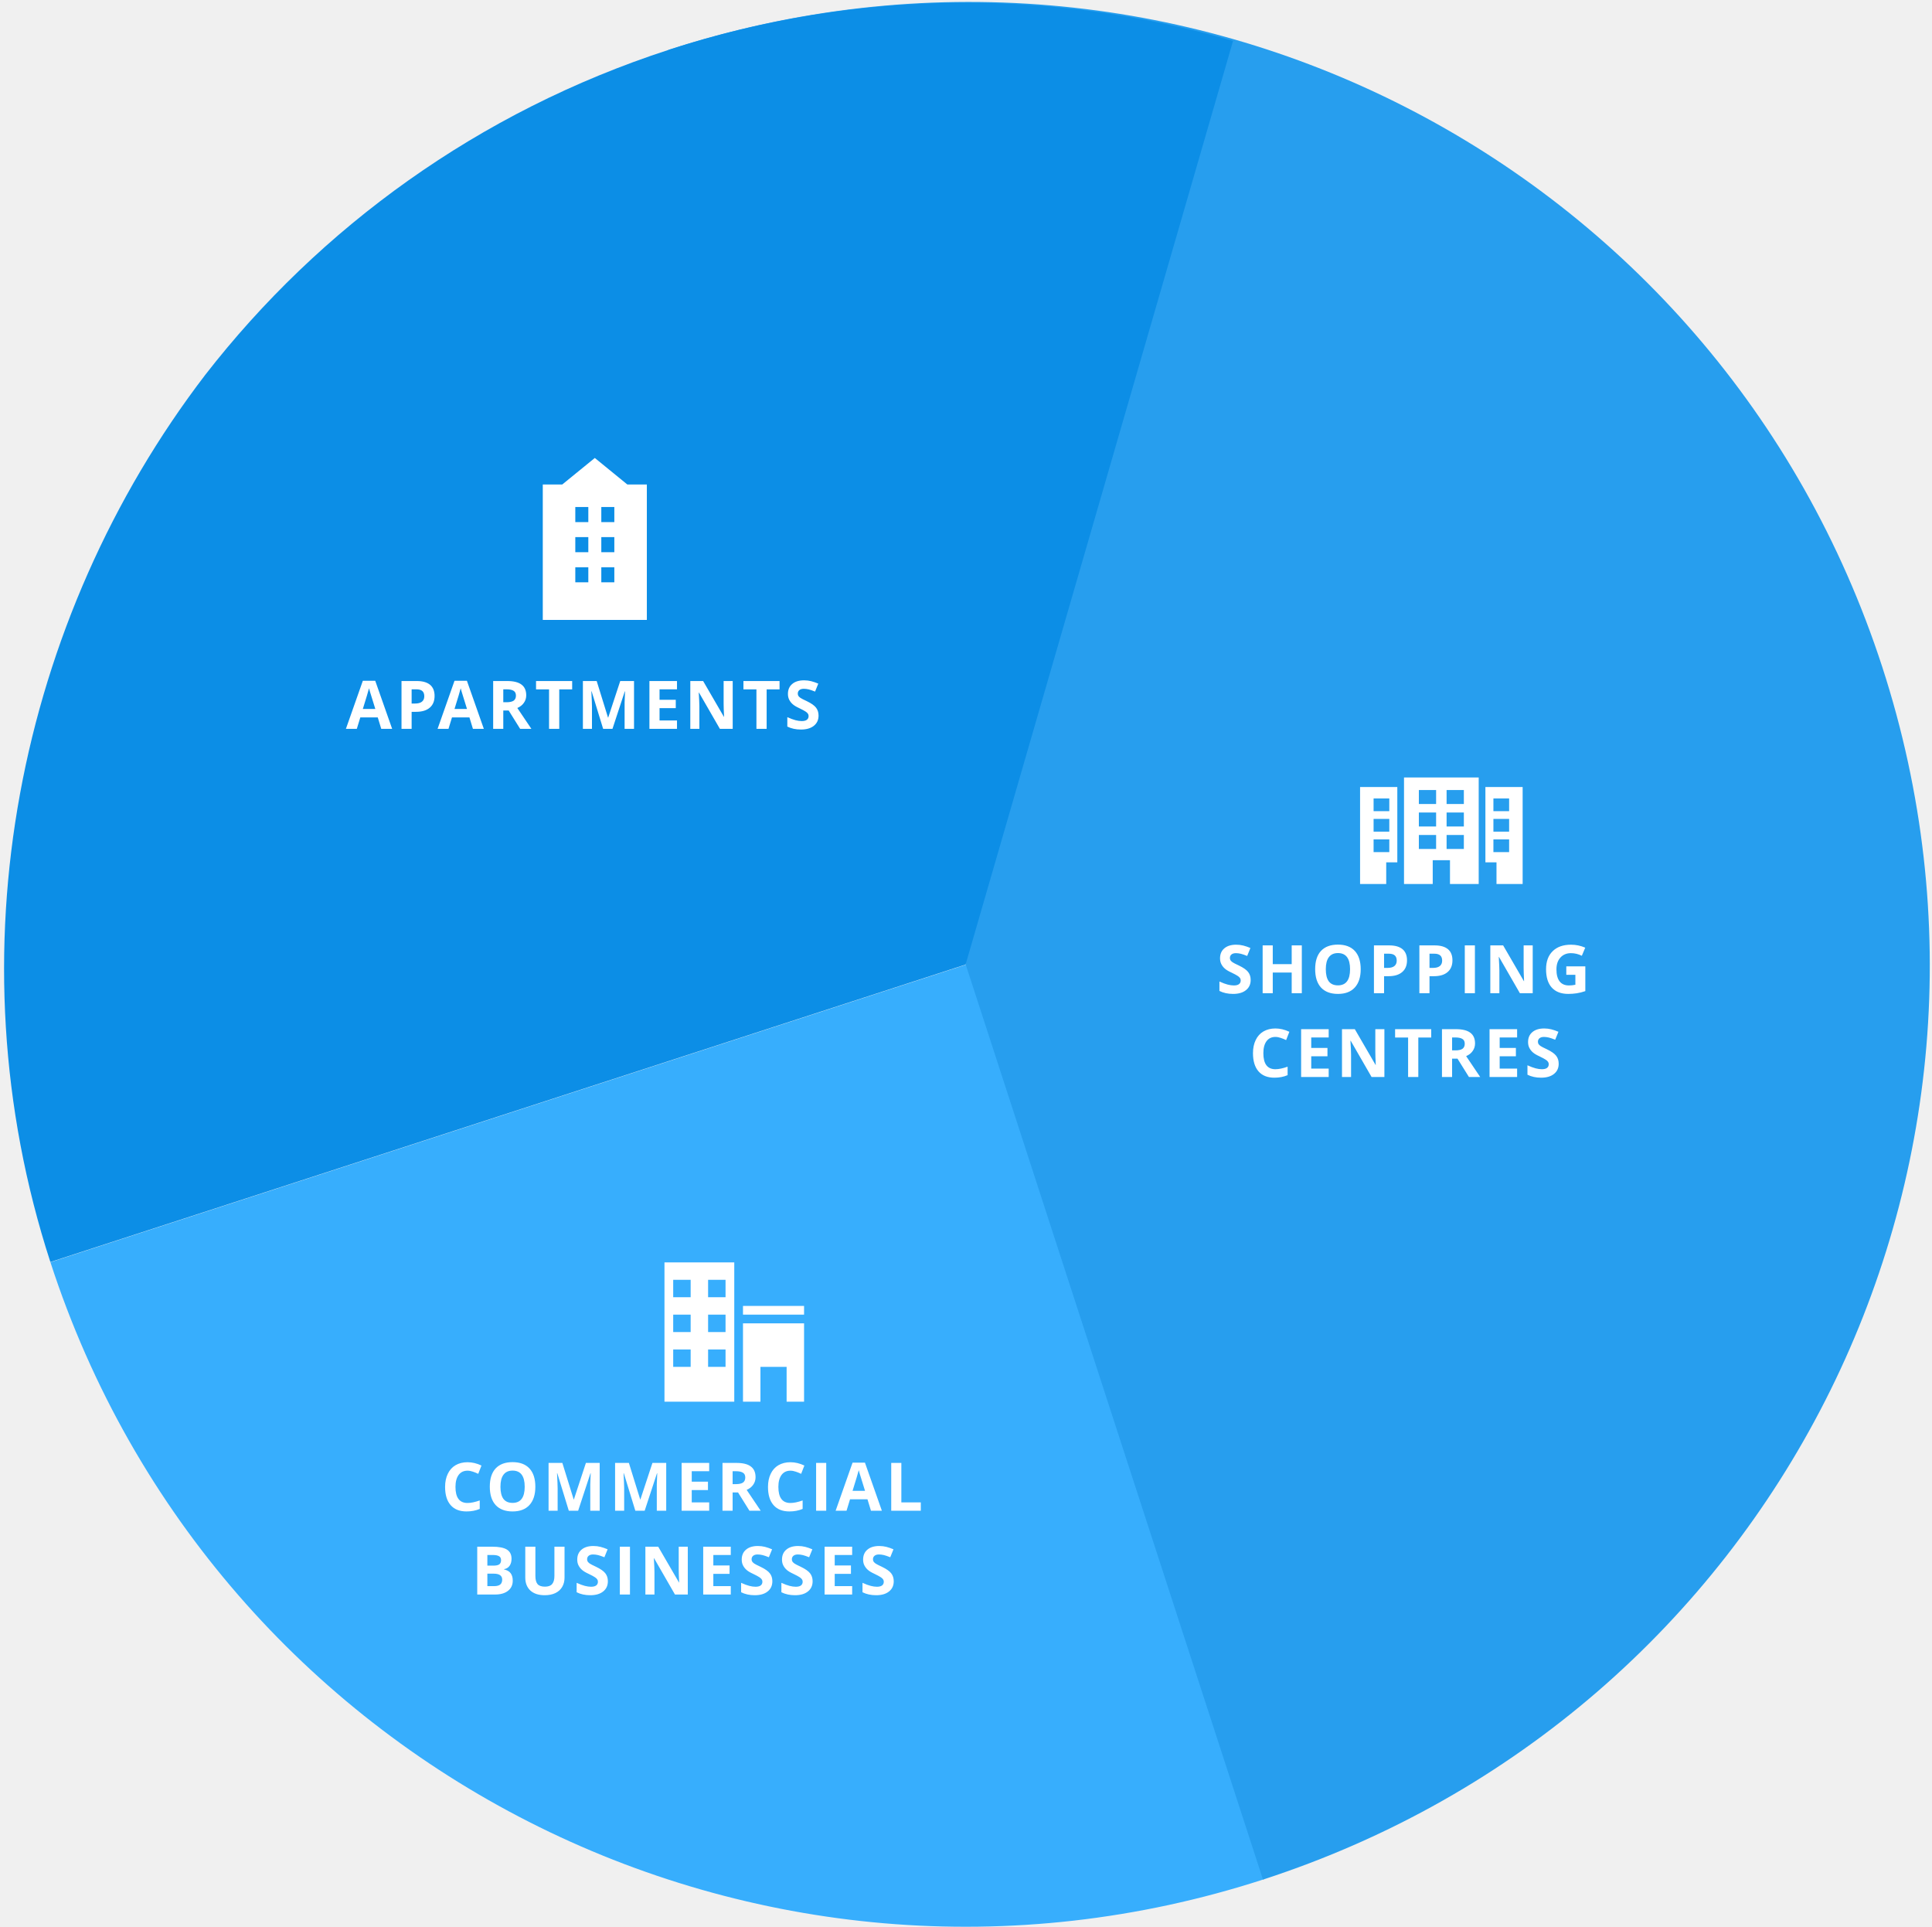
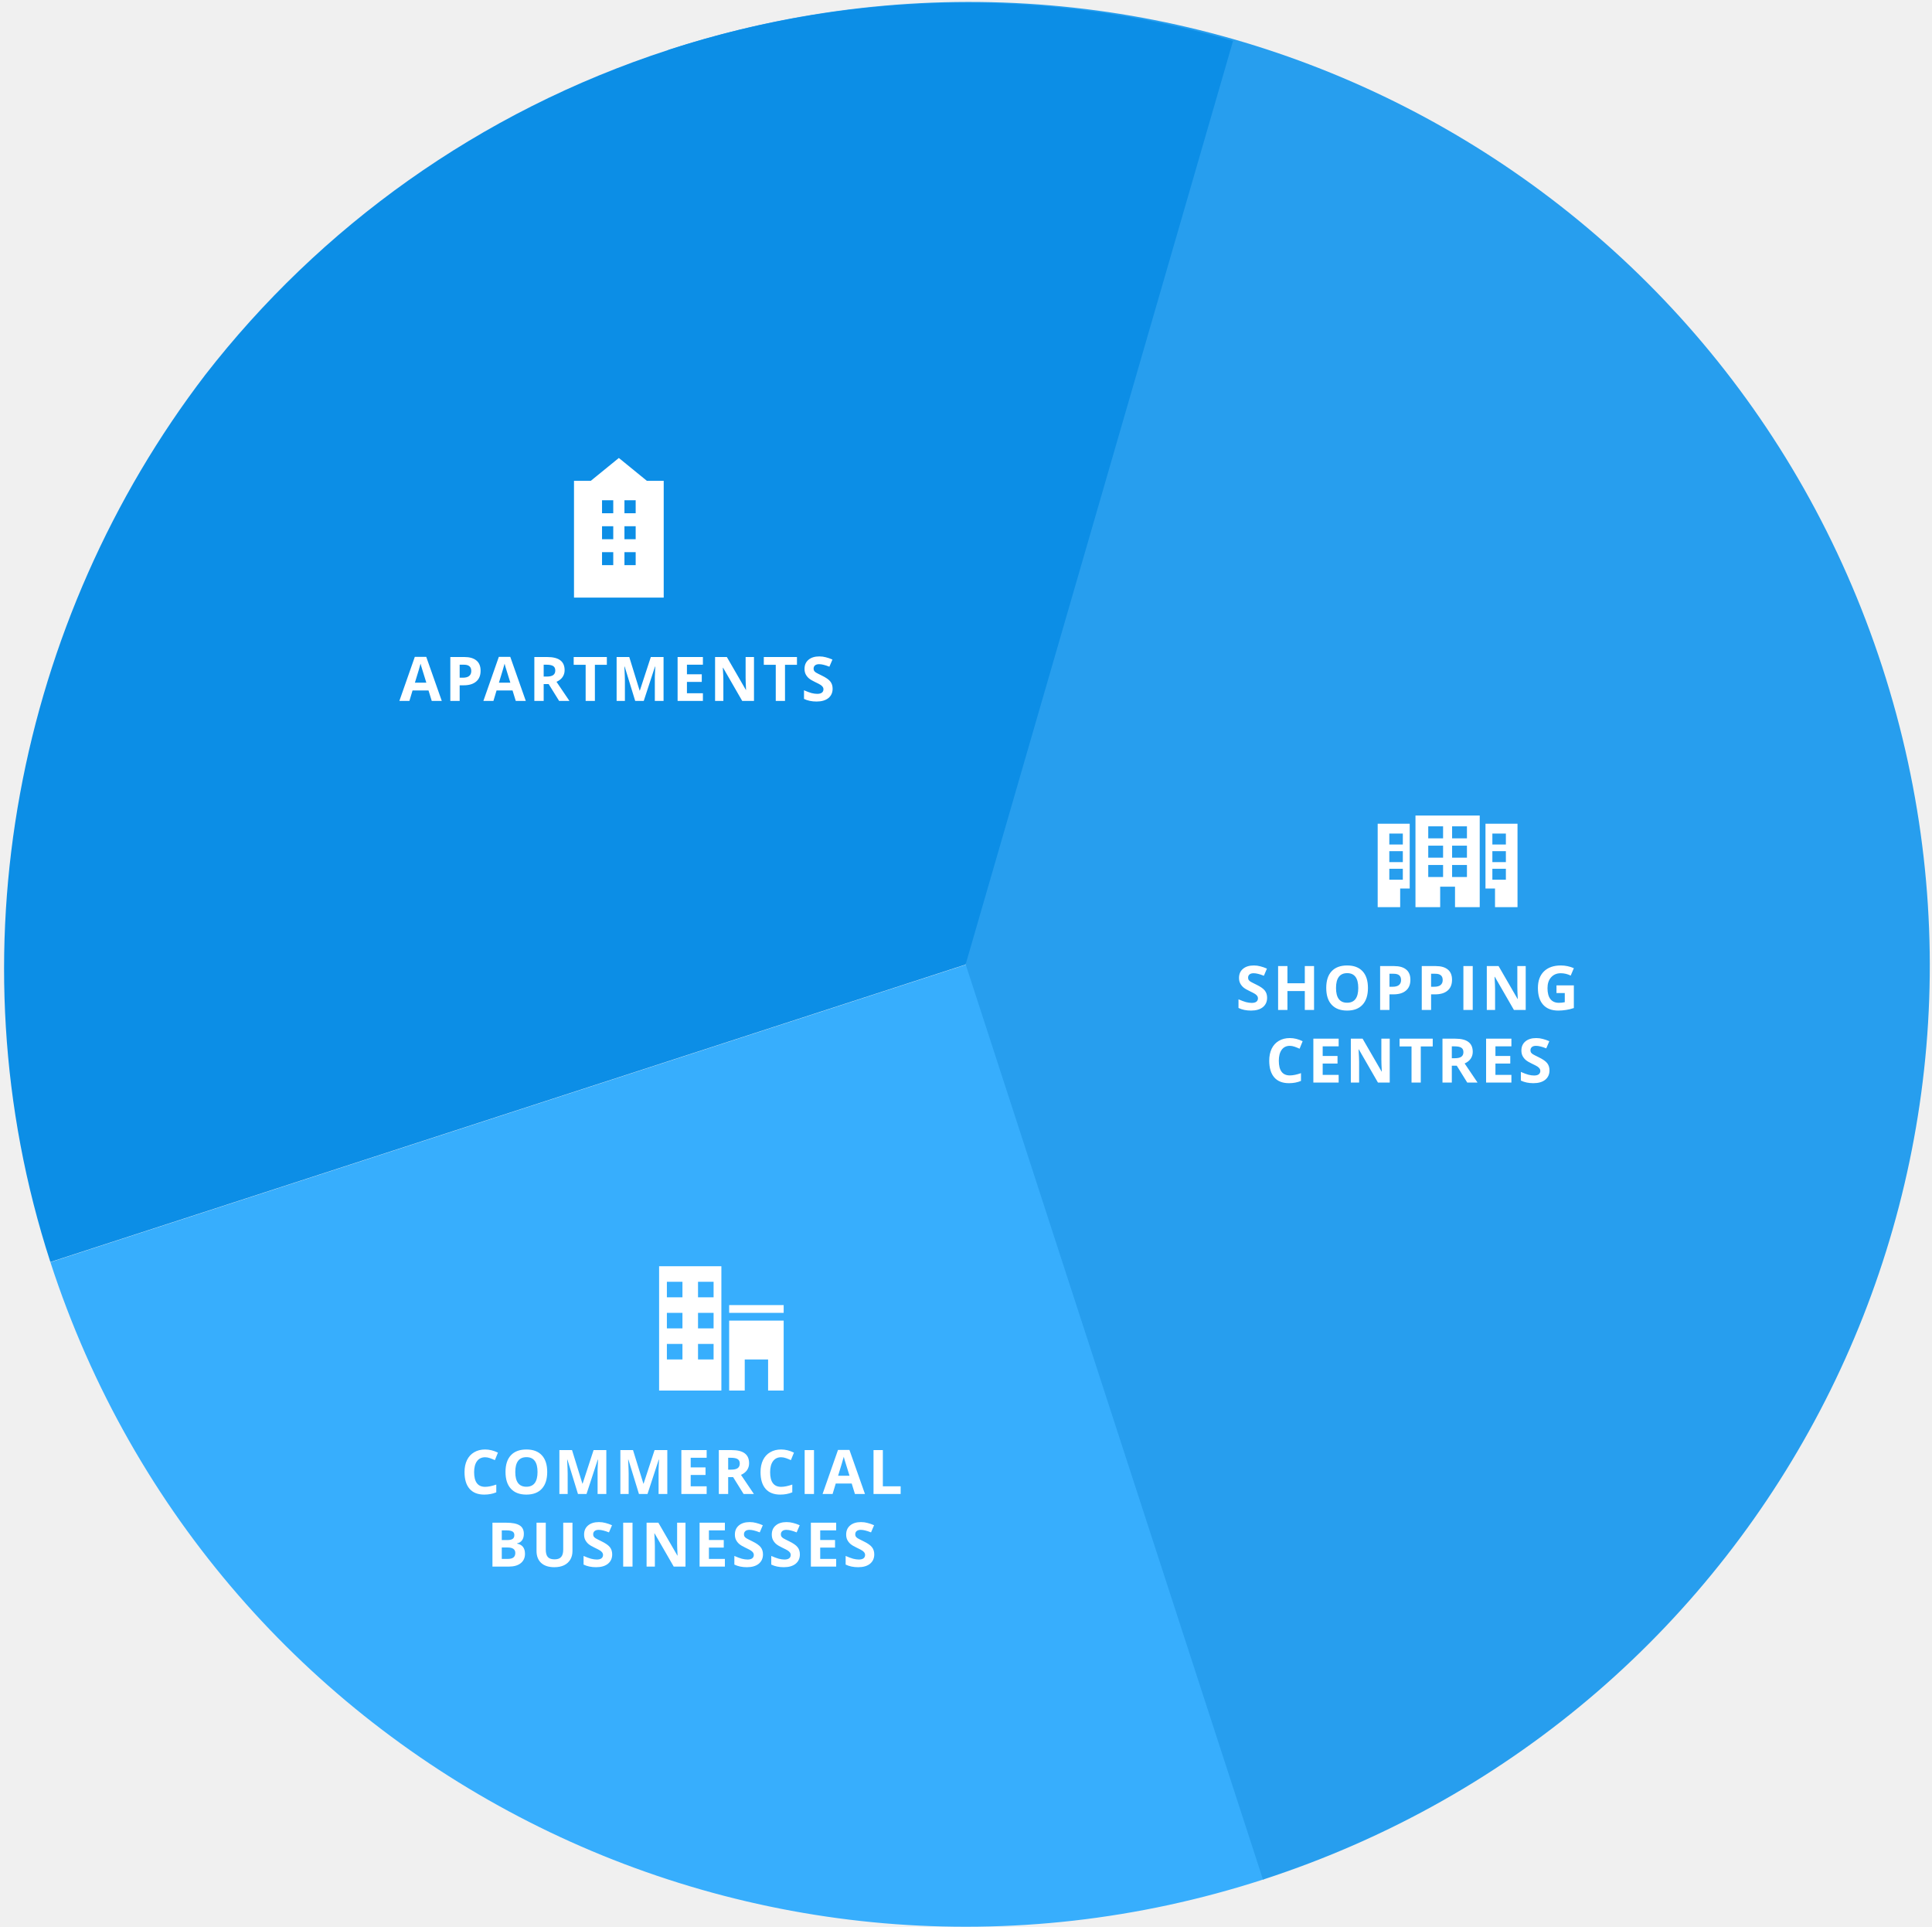
<svg xmlns="http://www.w3.org/2000/svg" xmlns:xlink="http://www.w3.org/1999/xlink" width="346px" height="345px" viewBox="0 0 346 345" version="1.1">
  <defs>
-     <path d="M15.345,4.746 L9.525,0 L3.697,4.746 L0.206,4.746 L0.206,29 L7.196,29 L11.854,29 L18.843,29 L18.843,4.746 L15.345,4.746 Z M6.03,19.563 L8.362,19.563 L8.362,22.262 L6.03,22.262 L6.03,19.563 Z M6.03,14.174 L8.362,14.174 L8.362,16.873 L6.03,16.873 L6.03,14.174 Z M6.03,8.785 L8.362,8.785 L8.362,11.484 L6.03,11.484 L6.03,8.785 Z M10.687,19.563 L13.02,19.563 L13.02,22.262 L10.687,22.262 L10.687,19.563 Z M10.687,14.174 L13.02,14.174 L13.02,16.873 L10.687,16.873 L10.687,14.174 Z M10.687,8.785 L13.02,8.785 L13.02,11.484 L10.687,11.484 L10.687,8.785 Z" id="path-1" />
+     <path d="M13.228,4.091 L8.211,0 L3.187,4.091 L0.178,4.091 L0.178,25 L6.203,25 L10.219,25 L16.244,25 L16.244,4.091 L13.228,4.091 Z M5.198,16.865 L7.209,16.865 L7.209,19.191 L5.198,19.191 L5.198,16.865 Z M5.198,12.219 L7.209,12.219 L7.209,14.546 L5.198,14.546 L5.198,12.219 Z M5.198,7.574 L7.209,7.574 L7.209,9.9 L5.198,9.9 L5.198,7.574 Z M9.213,16.865 L11.224,16.865 L11.224,19.191 L9.213,19.191 L9.213,16.865 Z M9.213,12.219 L11.224,12.219 L11.224,14.546 L9.213,14.546 L9.213,12.219 Z M9.213,7.574 L11.224,7.574 L11.224,9.9 L9.213,9.9 L9.213,7.574 Z" id="path-1" />
  </defs>
  <g id="Page-1" stroke="none" stroke-width="1" fill="none" fill-rule="evenodd">
-     <g id="10-Managed-Funds_Property" transform="translate(-339, -264)">
-       <g id="Group" transform="translate(294, 218)">
+     <g id="Group-Copy" transform="translate(-45, -46)">
+       <g>
        <g id="Imported-Layers-Copy-2" transform="translate(218.0908, 218.9513) rotate(72) translate(-218.0908, -218.9513) translate(45.09083, 45.95126)">
          <g id="Imported-Layers-Copy" transform="translate(172.5, 172.9297) rotate(-90) translate(-172.5, -172.9297) translate(0, 0.429691)">
            <path d="M172.58,344.992 L172.58,172.754 L0.005,172.754 C0.005,267.878 77.269,344.992 172.58,344.992 Z" id="Fill-1" fill="#37AEFD" />
            <path d="M172.374,0.516 L172.374,344.992 C268.317,344.992 344.947,267.878 344.947,172.754 C344.947,77.63 268.317,0.516 172.374,0.516" id="Fill-2" fill="#279EEE" />
            <path d="M269.012,30.227 C241.385,11.478 208.149,0.516 172.374,0.516 C136.598,0.516 103.088,11.478 75.461,30.227 C30.131,61.463 0.007,114.431 0.007,172.715 L172.348,172.715 L269.012,30.227 Z" id="Fill-3" fill="#0C8EE6" />
          </g>
        </g>
-         <text id="COMMERCIAL-BUSINESSE" font-family="Open Sans, sans-serif" font-size="12" font-weight="bold" line-spacing="15" letter-spacing="0.6" fill="#FFFFFF">
-           <tspan x="124.009" y="316.5">COMMERCIAL </tspan>
-           <tspan x="129.392" y="331.5">BUSINESSES</tspan>
+         <text id="COMMERCIAL" font-family="Open Sans" font-size="11" font-weight="bold" line-spacing="13" letter-spacing="0.55" fill="#FFFFFF">
+           <tspan x="127.549" y="313.5">COMMERCIAL</tspan>
+           <tspan x="132.208" y="326.5">BUSINESSES</tspan>
        </text>
-         <text id="APARTMENTS" font-family="Open Sans, sans-serif" font-size="12" font-weight="bold" letter-spacing="0.6" fill="#FFFFFF">
-           <tspan x="106.95" y="176.5">APARTMENTS</tspan>
+         <text id="APARTMENTS" font-family="Open Sans" font-size="11" font-weight="bold" letter-spacing="0.55" fill="#FFFFFF">
+           <tspan x="116.522" y="171.5">APARTMENTS</tspan>
        </text>
-         <text id="SHOPPING-CENTRES" font-family="Open Sans, sans-serif" font-size="12" font-weight="bold" line-spacing="15" letter-spacing="0.6" fill="#FFFFFF">
-           <tspan x="262.838" y="223.834">SHOPPING </tspan>
-           <tspan x="268.691" y="238.834">CENTRES</tspan>
+         <text id="SHOPPING-CENTRES" font-family="Open Sans" font-size="11" font-weight="bold" line-spacing="13" letter-spacing="0.55" fill="#FFFFFF">
+           <tspan x="266.3" y="226.834">SHOPPING </tspan>
+           <tspan x="271.665" y="239.834">CENTRES</tspan>
        </text>
-         <g id="Mask-Copy" transform="translate(142, 128)">
+         <g id="Mask-Copy" transform="translate(147.6189, 128)">
          <mask id="mask-2" fill="white">
            <use xlink:href="#path-1" />
          </mask>
          <use id="Mask" fill="#FFFFFF" xlink:href="#path-1" />
        </g>
-         <g id="office17" transform="translate(164, 272)" fill="#FFFFFF">
-           <path d="M0,24.974 L12.5,24.974 L12.5,0.035 L0,0.035 L0,24.974 Z M7.812,3.152 L10.937,3.152 L10.937,6.27 L7.812,6.27 L7.812,3.152 Z M7.812,9.387 L10.937,9.387 L10.937,12.505 L7.812,12.505 L7.812,9.387 Z M7.812,15.622 L10.937,15.622 L10.937,18.739 L7.812,18.739 L7.812,15.622 Z M1.563,3.152 L4.688,3.152 L4.688,6.27 L1.563,6.27 L1.563,3.152 Z M1.563,9.387 L4.688,9.387 L4.688,12.505 L1.563,12.505 L1.563,9.387 Z M1.563,15.622 L4.688,15.622 L4.688,18.739 L1.563,18.739 L1.563,15.622 Z M14.062,7.828 L25,7.828 L25,9.387 L14.062,9.387 L14.062,7.828 Z M14.062,24.974 L17.188,24.974 L17.188,18.739 L21.875,18.739 L21.875,24.974 L25,24.974 L25,10.946 L14.062,10.946 L14.062,24.974 Z" id="Fill-1" />
+         <g id="office17" transform="translate(163.0371, 272.6914)" fill="#FFFFFF">
+           <path d="M0,22.286 L11.154,22.286 L11.154,0.031 L0,0.031 L0,22.286 Z M6.971,2.813 L9.76,2.813 L9.76,5.595 L6.971,5.595 L6.971,2.813 Z M6.971,8.377 L9.76,8.377 L9.76,11.158 L6.971,11.158 L6.971,8.377 Z M6.971,13.94 L9.76,13.94 L9.76,16.722 L6.971,16.722 L6.971,13.94 Z M1.394,2.813 L4.183,2.813 L4.183,5.595 L1.394,5.595 L1.394,2.813 Z M1.394,8.377 L4.183,8.377 L4.183,11.158 L1.394,11.158 L1.394,8.377 Z M1.394,13.94 L4.183,13.94 L4.183,16.722 L1.394,16.722 L1.394,13.94 Z M12.548,6.986 L22.309,6.986 L22.309,8.377 L12.548,8.377 L12.548,6.986 Z M12.548,22.286 L15.337,22.286 L15.337,16.722 L19.52,16.722 L19.52,22.286 L22.309,22.286 L22.309,9.767 L12.548,9.767 L12.548,22.286 Z" id="Fill-1" />
        </g>
-         <g id="building78" transform="translate(288.5742, 185.1838)" fill="#FFFFFF">
-           <path d="M7.869,19.097 L13.011,19.097 L13.011,14.837 L16.102,14.837 L16.102,19.097 L21.245,19.097 L21.245,0.024 L7.869,0.024 L7.869,19.097 Z M15.495,2.272 L18.586,2.272 L18.586,4.776 L15.495,4.776 L15.495,2.272 Z M15.495,6.296 L18.586,6.296 L18.586,8.801 L15.495,8.801 L15.495,6.296 Z M15.495,10.321 L18.586,10.321 L18.586,12.825 L15.495,12.825 L15.495,10.321 Z M10.527,2.272 L13.618,2.272 L13.618,4.776 L10.527,4.776 L10.527,2.272 Z M10.527,6.296 L13.618,6.296 L13.618,8.801 L10.527,8.801 L10.527,6.296 Z M10.527,10.321 L13.618,10.321 L13.618,12.825 L10.527,12.825 L10.527,10.321 Z" id="Fill-1" />
-           <g id="Group-5" transform="translate(0, 1.248972)">
-             <path d="M22.446,0.484 L22.446,13.97 L24.432,13.97 L24.432,17.848 L29.114,17.848 L29.114,0.484 L22.446,0.484 Z M23.879,9.858 L26.693,9.858 L26.693,12.138 L23.879,12.138 L23.879,9.858 Z M23.879,6.194 L26.693,6.194 L26.693,8.474 L23.879,8.474 L23.879,6.194 Z M23.879,2.53 L26.693,2.53 L26.693,4.81 L23.879,4.81 L23.879,2.53 Z" id="Fill-2" />
-             <path d="M0,17.848 L4.682,17.848 L4.682,13.97 L6.668,13.97 L6.668,0.484 L0,0.484 L0,17.848 Z M2.421,2.53 L5.235,2.53 L5.235,4.81 L2.421,4.81 L2.421,2.53 Z M2.421,6.194 L5.235,6.194 L5.235,8.474 L2.421,8.474 L2.421,6.194 Z M2.421,9.858 L5.235,9.858 L5.235,12.138 L2.421,12.138 L2.421,9.858 Z" id="Fill-4" />
+         <g id="building78" transform="translate(291.7279, 192)" fill="#FFFFFF">
+           <path d="M6.768,16.426 L11.191,16.426 L11.191,12.762 L13.85,12.762 L13.85,16.426 L18.273,16.426 L18.273,0.021 L6.768,0.021 L6.768,16.426 Z M13.328,1.954 L15.986,1.954 L15.986,4.108 L13.328,4.108 L13.328,1.954 Z M13.328,5.416 L15.986,5.416 L15.986,7.57 L13.328,7.57 L13.328,5.416 Z M13.328,8.877 L15.986,8.877 L15.986,11.031 L13.328,11.031 L13.328,8.877 Z M9.055,1.954 L11.713,1.954 L11.713,4.108 L9.055,4.108 L9.055,1.954 Z M9.055,5.416 L11.713,5.416 L11.713,7.57 L9.055,7.57 L9.055,5.416 Z M9.055,8.877 L11.713,8.877 L11.713,11.031 L9.055,11.031 L9.055,8.877 Z" id="Fill-1" />
+           <g id="Group-5" transform="translate(0, 1.074268)">
+             <path d="M19.306,0.416 L19.306,12.016 L21.014,12.016 L21.014,15.352 L25.041,15.352 L25.041,0.416 L19.306,0.416 Z M20.539,8.479 L22.959,8.479 L22.959,10.44 L20.539,10.44 L20.539,8.479 Z M20.539,5.328 L22.959,5.328 L22.959,7.289 L20.539,7.289 L20.539,5.328 Z M20.539,2.176 L22.959,2.176 L22.959,4.137 L20.539,4.137 L20.539,2.176 Z" id="Fill-2" />
+             <path d="M0,15.352 L4.027,15.352 L4.027,12.016 L5.735,12.016 L5.735,0.416 L0,0.416 L0,15.352 Z M2.082,2.176 L4.503,2.176 L4.503,4.137 L2.082,4.137 L2.082,2.176 Z M2.082,5.328 L4.503,5.328 L4.503,7.289 L2.082,7.289 L2.082,5.328 Z M2.082,8.479 L4.503,8.479 L4.503,10.44 L2.082,10.44 L2.082,8.479 Z" id="Fill-4" />
          </g>
        </g>
      </g>
    </g>
  </g>
</svg>
